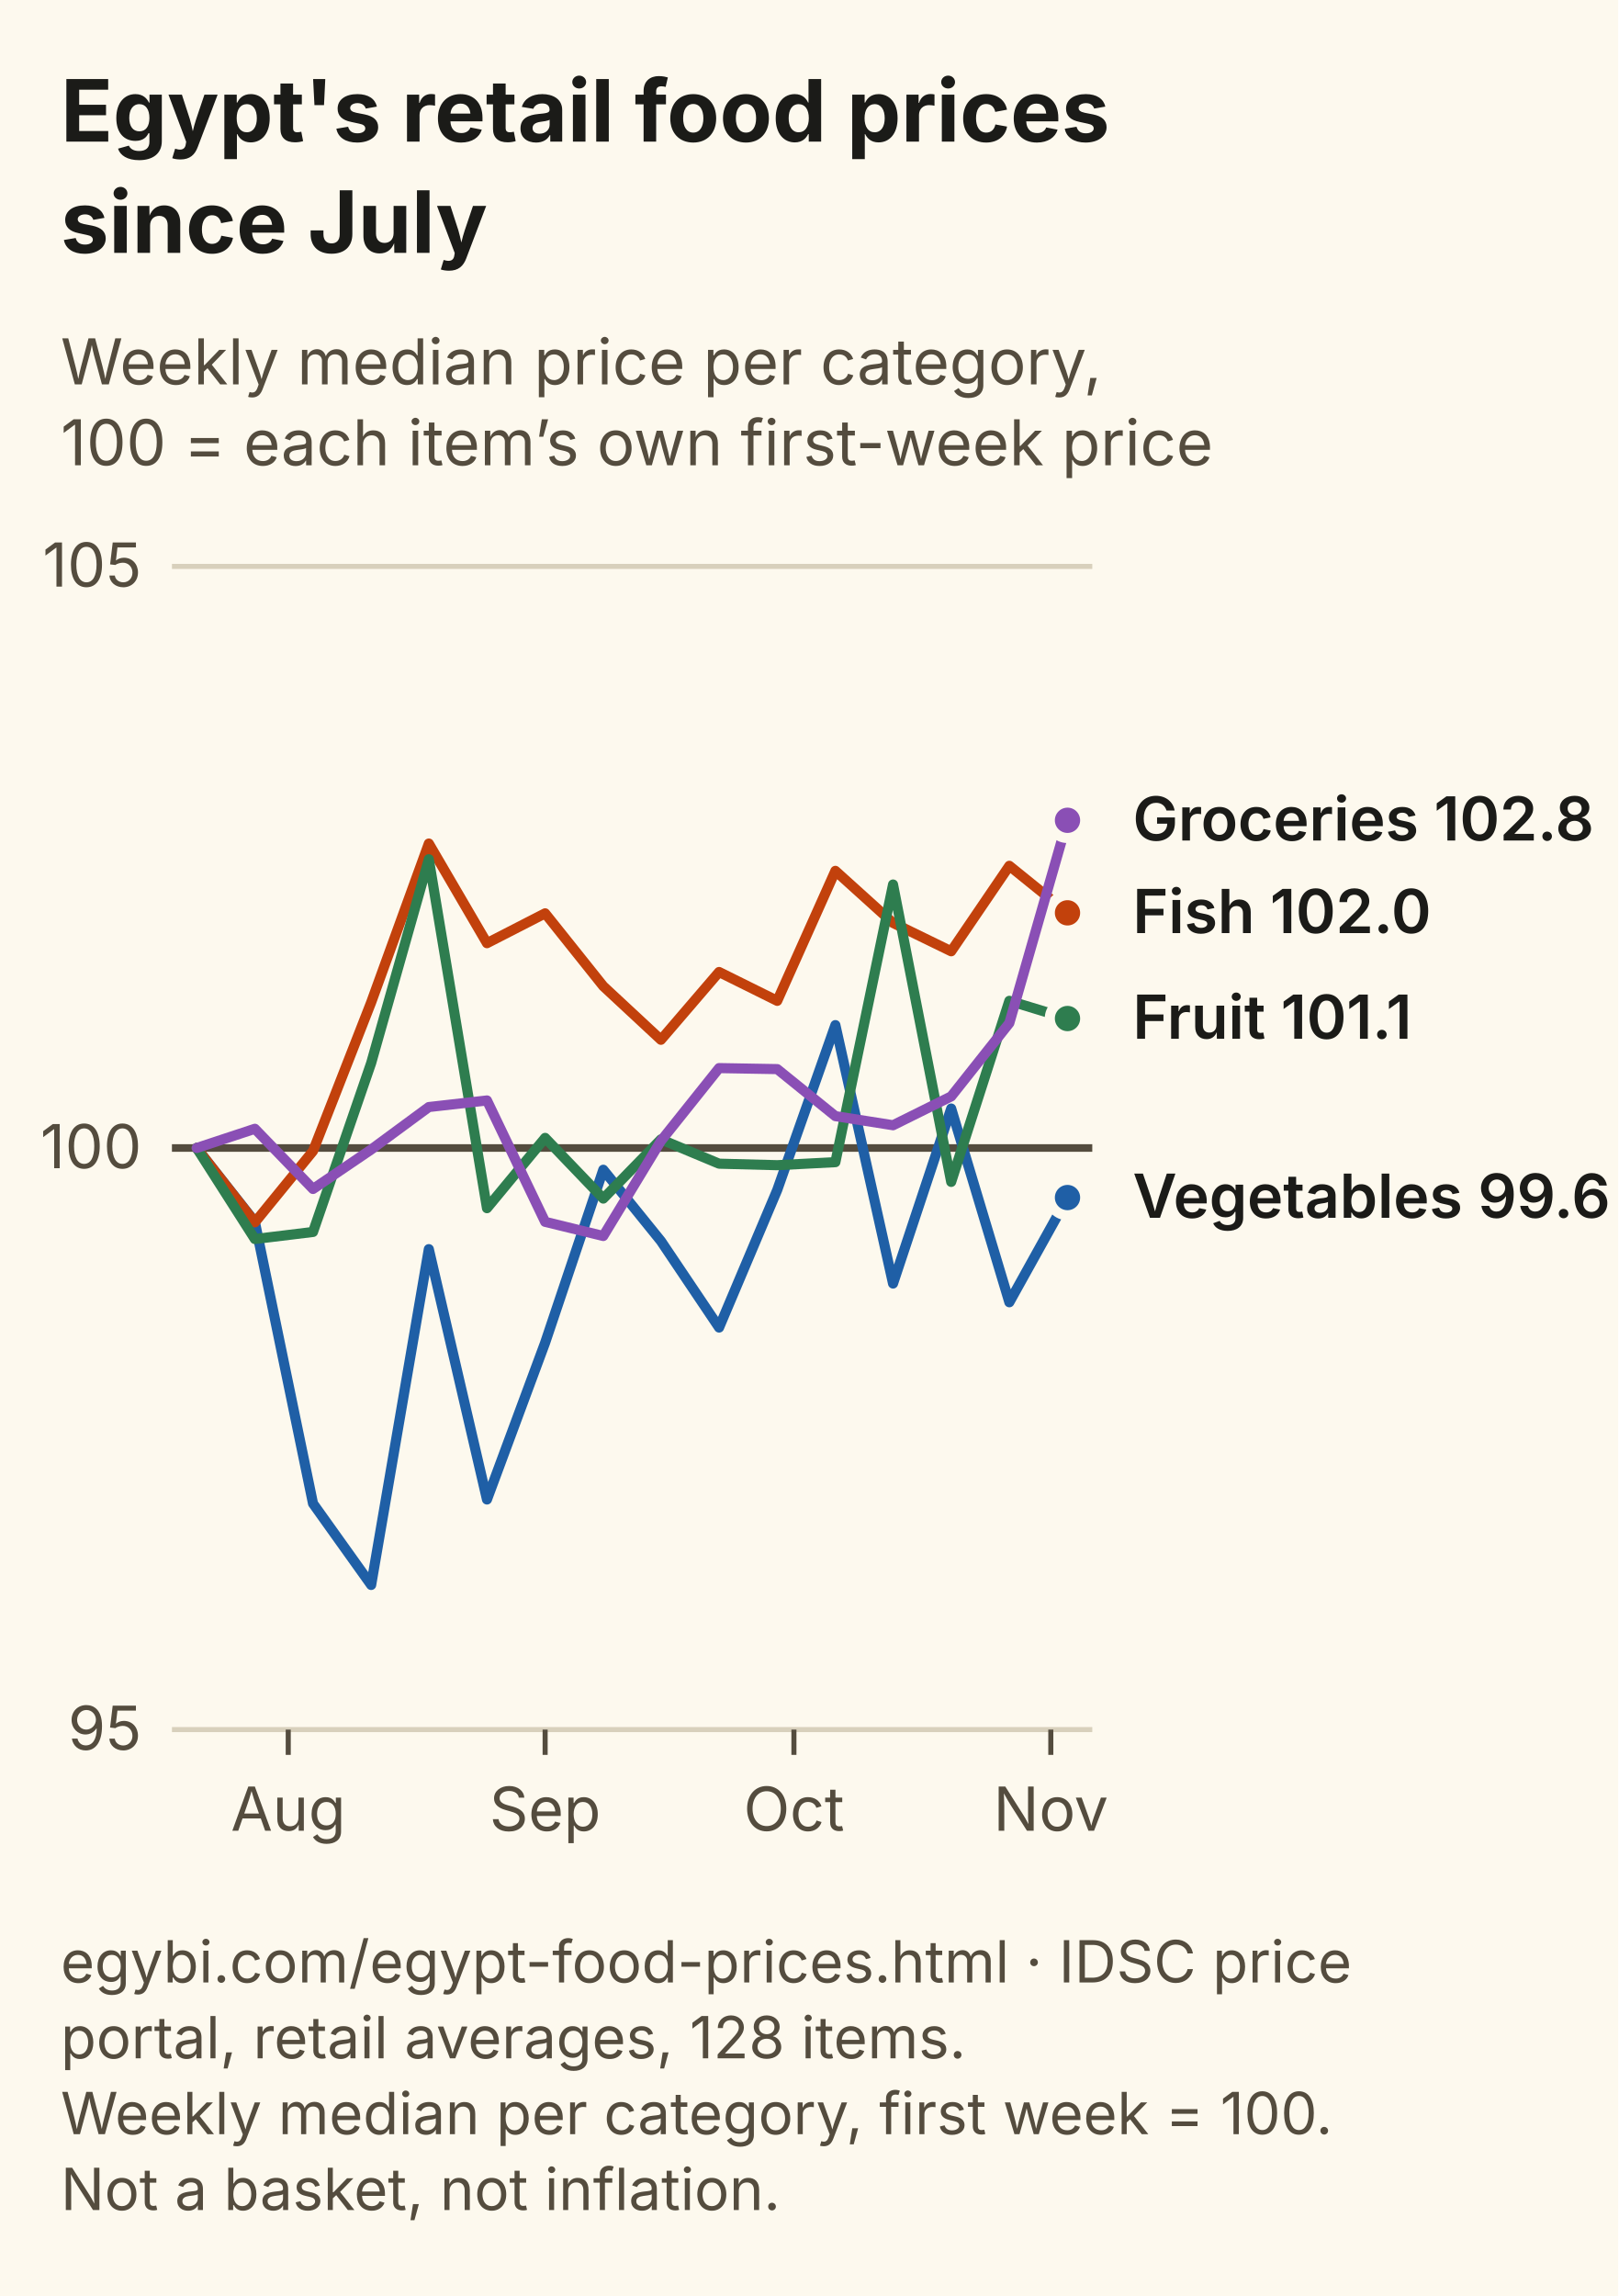
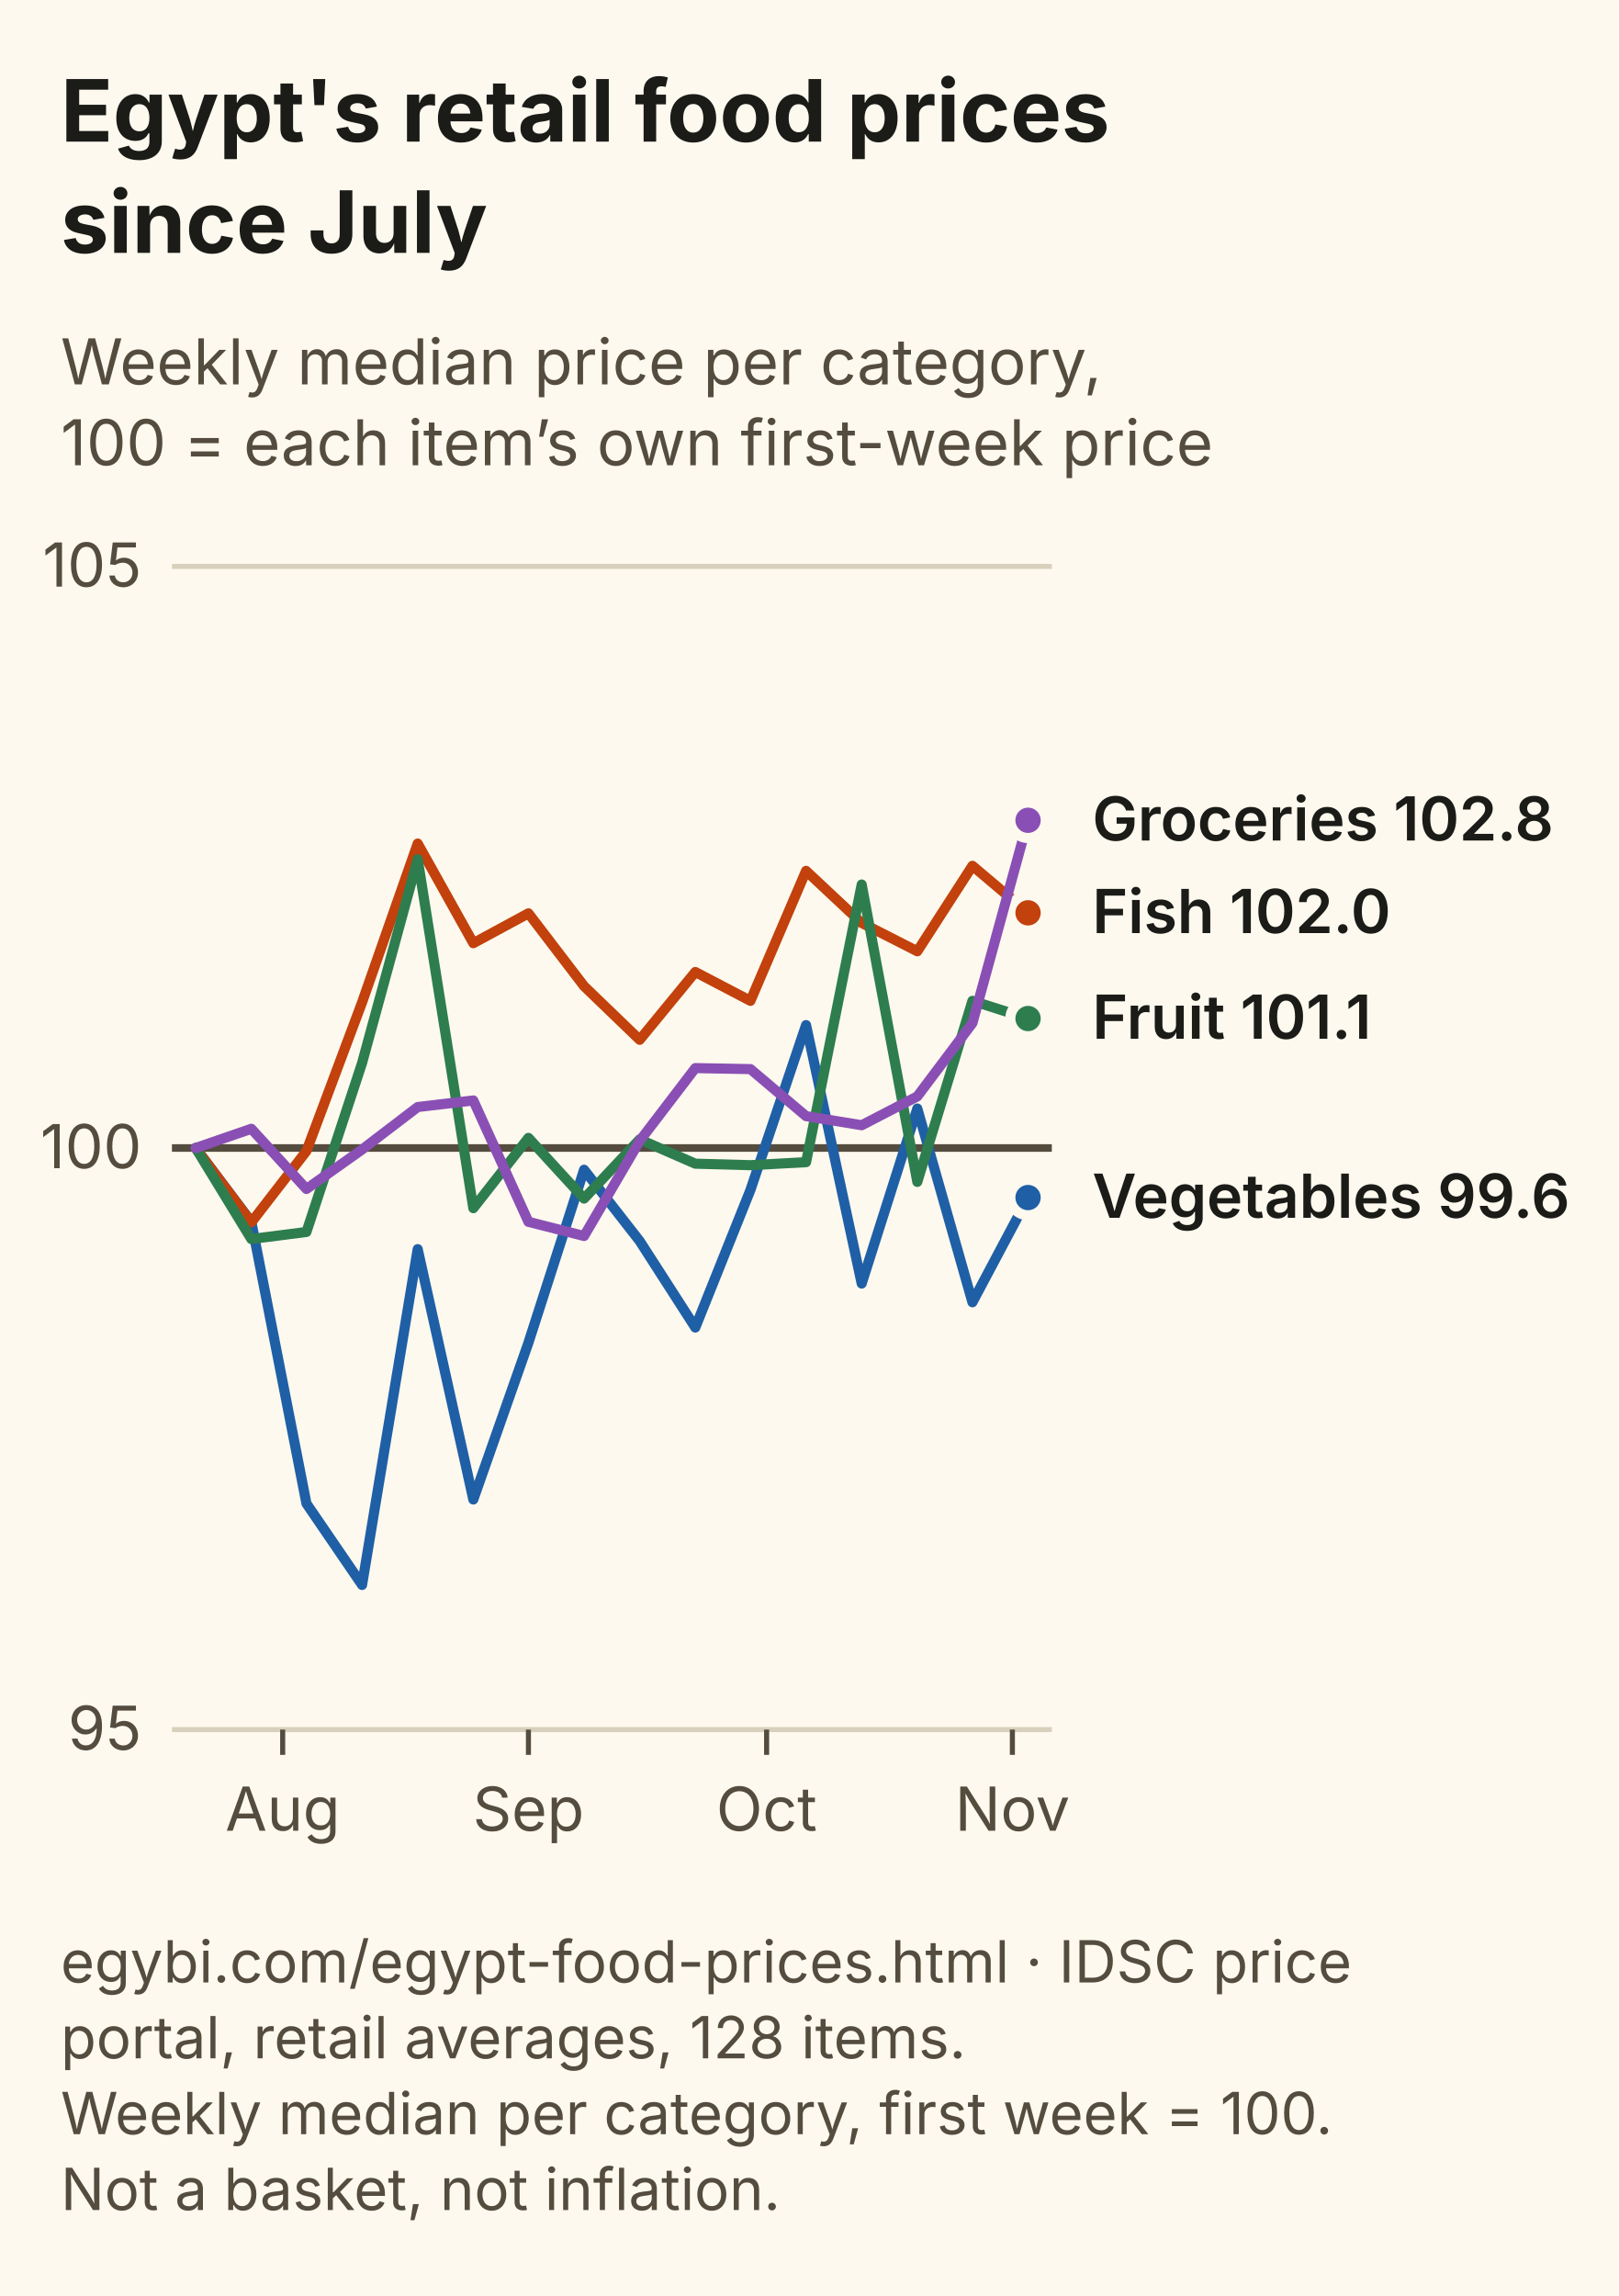
<svg xmlns="http://www.w3.org/2000/svg" viewBox="0 0 320 454" width="320" height="454" role="img" aria-labelledby="tn dn" font-family="Inter, Segoe UI, Arial, sans-serif">
  <rect width="320" height="454" fill="#FDF9EE" />
  <text x="12" y="28" font-size="17" font-weight="700" fill="#1B1B18">Egypt's retail food prices</text>
  <text x="12" y="50" font-size="17" font-weight="700" fill="#1B1B18">since July</text>
  <text x="12" y="76" font-size="12.5" fill="#544C3E">Weekly median price per category,</text>
  <text x="12" y="92" font-size="12.5" fill="#544C3E">100 = each item’s own first-week price</text>
-   <line x1="34" y1="342.0" x2="216" y2="342.0" stroke="#D8D0BC" stroke-width="1" />
+   <line x1="34" y1="342.0" x2="208" y2="342.0" stroke="#D8D0BC" stroke-width="1" />
  <text x="28" y="346.0" font-size="12" text-anchor="end" fill="#544C3E">95</text>
-   <line x1="34" y1="227.0" x2="216" y2="227.0" stroke="#544C3E" stroke-width="1.5" />
+   <line x1="34" y1="227.0" x2="208" y2="227.0" stroke="#544C3E" stroke-width="1.5" />
  <text x="28" y="231.0" font-size="12" text-anchor="end" fill="#544C3E">100</text>
-   <line x1="34" y1="112.0" x2="216" y2="112.0" stroke="#D8D0BC" stroke-width="1" />
+   <line x1="34" y1="112.0" x2="208" y2="112.0" stroke="#D8D0BC" stroke-width="1" />
  <text x="28" y="116.0" font-size="12" text-anchor="end" fill="#544C3E">105</text>
-   <line x1="57.0" y1="342" x2="57.0" y2="347" stroke="#544C3E" />
-   <text x="57.0" y="362" font-size="12" text-anchor="middle" fill="#544C3E">Aug</text>
-   <line x1="107.8" y1="342" x2="107.8" y2="347" stroke="#544C3E" />
-   <text x="107.8" y="362" font-size="12" text-anchor="middle" fill="#544C3E">Sep</text>
-   <line x1="157.0" y1="342" x2="157.0" y2="347" stroke="#544C3E" />
-   <text x="157.0" y="362" font-size="12" text-anchor="middle" fill="#544C3E">Oct</text>
-   <line x1="207.8" y1="342" x2="207.8" y2="347" stroke="#544C3E" />
-   <text x="207.8" y="362" font-size="12" text-anchor="middle" fill="#544C3E">Nov</text>
-   <path d="M38.9,227.0 L50.4,241.6 L61.9,297.3 L73.4,313.4 L84.8,247.0 L96.3,296.5 L107.8,265.5 L119.3,231.3 L130.7,245.4 L142.2,262.5 L153.7,235.3 L165.2,202.7 L176.6,253.8 L188.1,219.2 L199.6,257.5 L211.1,236.8" fill="none" stroke="#1F5FA6" stroke-width="2" stroke-linejoin="round" stroke-linecap="round" />
-   <circle cx="211.1" cy="236.8" r="3.5" fill="#1F5FA6" stroke="#FDF9EE" stroke-width="2" />
-   <path d="M38.9,227.0 L50.4,241.7 L61.9,227.6 L73.4,198.2 L84.8,166.8 L96.3,186.5 L107.8,180.6 L119.3,195.0 L130.7,205.6 L142.2,192.2 L153.7,197.9 L165.2,172.2 L176.6,182.5 L188.1,188.1 L199.6,171.2 L211.1,180.5" fill="none" stroke="#C2410C" stroke-width="2" stroke-linejoin="round" stroke-linecap="round" />
-   <circle cx="211.1" cy="180.5" r="3.5" fill="#C2410C" stroke="#FDF9EE" stroke-width="2" />
-   <path d="M38.9,227.0 L50.4,245.0 L61.9,243.6 L73.4,210.2 L84.8,169.9 L96.3,238.9 L107.8,225.0 L119.3,237.0 L130.7,225.3 L142.2,230.1 L153.7,230.4 L165.2,229.8 L176.6,174.9 L188.1,233.7 L199.6,197.9 L211.1,201.4" fill="none" stroke="#2E7D4F" stroke-width="2" stroke-linejoin="round" stroke-linecap="round" />
-   <circle cx="211.1" cy="201.4" r="3.5" fill="#2E7D4F" stroke="#FDF9EE" stroke-width="2" />
-   <path d="M38.9,227.0 L50.4,223.2 L61.9,235.1 L73.4,227.3 L84.8,218.9 L96.3,217.6 L107.8,241.6 L119.3,244.4 L130.7,225.6 L142.2,211.2 L153.7,211.4 L165.2,220.7 L176.6,222.5 L188.1,216.8 L199.6,202.3 L211.1,162.2" fill="none" stroke="#8A4FB5" stroke-width="2" stroke-linejoin="round" stroke-linecap="round" />
-   <circle cx="211.1" cy="162.2" r="3.5" fill="#8A4FB5" stroke="#FDF9EE" stroke-width="2" />
-   <text x="224" y="166.2" font-size="12" font-weight="600" fill="#1B1B18">Groceries 102.8</text>
-   <text x="224" y="184.5" font-size="12" font-weight="600" fill="#1B1B18">Fish 102.0</text>
-   <text x="224" y="205.4" font-size="12" font-weight="600" fill="#1B1B18">Fruit 101.1</text>
-   <text x="224" y="240.8" font-size="12" font-weight="600" fill="#1B1B18">Vegetables 99.6</text>
+   <line x1="55.9" y1="342" x2="55.9" y2="347" stroke="#544C3E" />
+   <text x="55.9" y="362" font-size="12" text-anchor="middle" fill="#544C3E">Aug</text>
+   <line x1="104.5" y1="342" x2="104.5" y2="347" stroke="#544C3E" />
+   <text x="104.5" y="362" font-size="12" text-anchor="middle" fill="#544C3E">Sep</text>
+   <line x1="151.6" y1="342" x2="151.6" y2="347" stroke="#544C3E" />
+   <text x="151.6" y="362" font-size="12" text-anchor="middle" fill="#544C3E">Oct</text>
+   <line x1="200.2" y1="342" x2="200.2" y2="347" stroke="#544C3E" />
+   <text x="200.2" y="362" font-size="12" text-anchor="middle" fill="#544C3E">Nov</text>
+   <path d="M38.7,227.0 L49.7,241.6 L60.6,297.3 L71.6,313.4 L82.6,247.0 L93.6,296.5 L104.5,265.5 L115.5,231.3 L126.5,245.4 L137.5,262.5 L148.4,235.3 L159.4,202.7 L170.4,253.8 L181.4,219.2 L192.3,257.5 L203.3,236.8" fill="none" stroke="#1F5FA6" stroke-width="2" stroke-linejoin="round" stroke-linecap="round" />
+   <circle cx="203.3" cy="236.8" r="3.5" fill="#1F5FA6" stroke="#FDF9EE" stroke-width="2" />
+   <path d="M38.7,227.0 L49.7,241.7 L60.6,227.6 L71.6,198.2 L82.6,166.8 L93.6,186.5 L104.5,180.6 L115.5,195.0 L126.5,205.6 L137.5,192.2 L148.4,197.9 L159.4,172.2 L170.4,182.5 L181.4,188.1 L192.3,171.2 L203.3,180.5" fill="none" stroke="#C2410C" stroke-width="2" stroke-linejoin="round" stroke-linecap="round" />
+   <circle cx="203.3" cy="180.5" r="3.5" fill="#C2410C" stroke="#FDF9EE" stroke-width="2" />
+   <path d="M38.7,227.0 L49.7,245.0 L60.6,243.6 L71.6,210.2 L82.6,169.9 L93.6,238.9 L104.5,225.0 L115.5,237.0 L126.5,225.3 L137.5,230.1 L148.4,230.4 L159.4,229.8 L170.4,174.9 L181.4,233.7 L192.3,197.9 L203.3,201.4" fill="none" stroke="#2E7D4F" stroke-width="2" stroke-linejoin="round" stroke-linecap="round" />
+   <circle cx="203.3" cy="201.4" r="3.5" fill="#2E7D4F" stroke="#FDF9EE" stroke-width="2" />
+   <path d="M38.7,227.0 L49.7,223.2 L60.6,235.1 L71.6,227.3 L82.6,218.9 L93.6,217.6 L104.5,241.6 L115.5,244.4 L126.5,225.6 L137.5,211.2 L148.4,211.4 L159.4,220.7 L170.4,222.5 L181.4,216.8 L192.3,202.3 L203.3,162.2" fill="none" stroke="#8A4FB5" stroke-width="2" stroke-linejoin="round" stroke-linecap="round" />
+   <circle cx="203.3" cy="162.2" r="3.5" fill="#8A4FB5" stroke="#FDF9EE" stroke-width="2" />
+   <text x="216" y="166.2" font-size="12" font-weight="600" fill="#1B1B18">Groceries 102.8</text>
+   <text x="216" y="184.5" font-size="12" font-weight="600" fill="#1B1B18">Fish 102.0</text>
+   <text x="216" y="205.4" font-size="12" font-weight="600" fill="#1B1B18">Fruit 101.1</text>
+   <text x="216" y="240.8" font-size="12" font-weight="600" fill="#1B1B18">Vegetables 99.6</text>
  <text x="12" y="392" font-size="11.5" fill="#544C3E">egybi.com/egypt-food-prices.html · IDSC price</text>
  <text x="12" y="407" font-size="11.5" fill="#544C3E">portal, retail averages, 128 items.</text>
  <text x="12" y="422" font-size="11.5" fill="#544C3E">Weekly median per category, first week = 100.</text>
  <text x="12" y="437" font-size="11.5" fill="#544C3E">Not a basket, not inflation.</text>
</svg>
